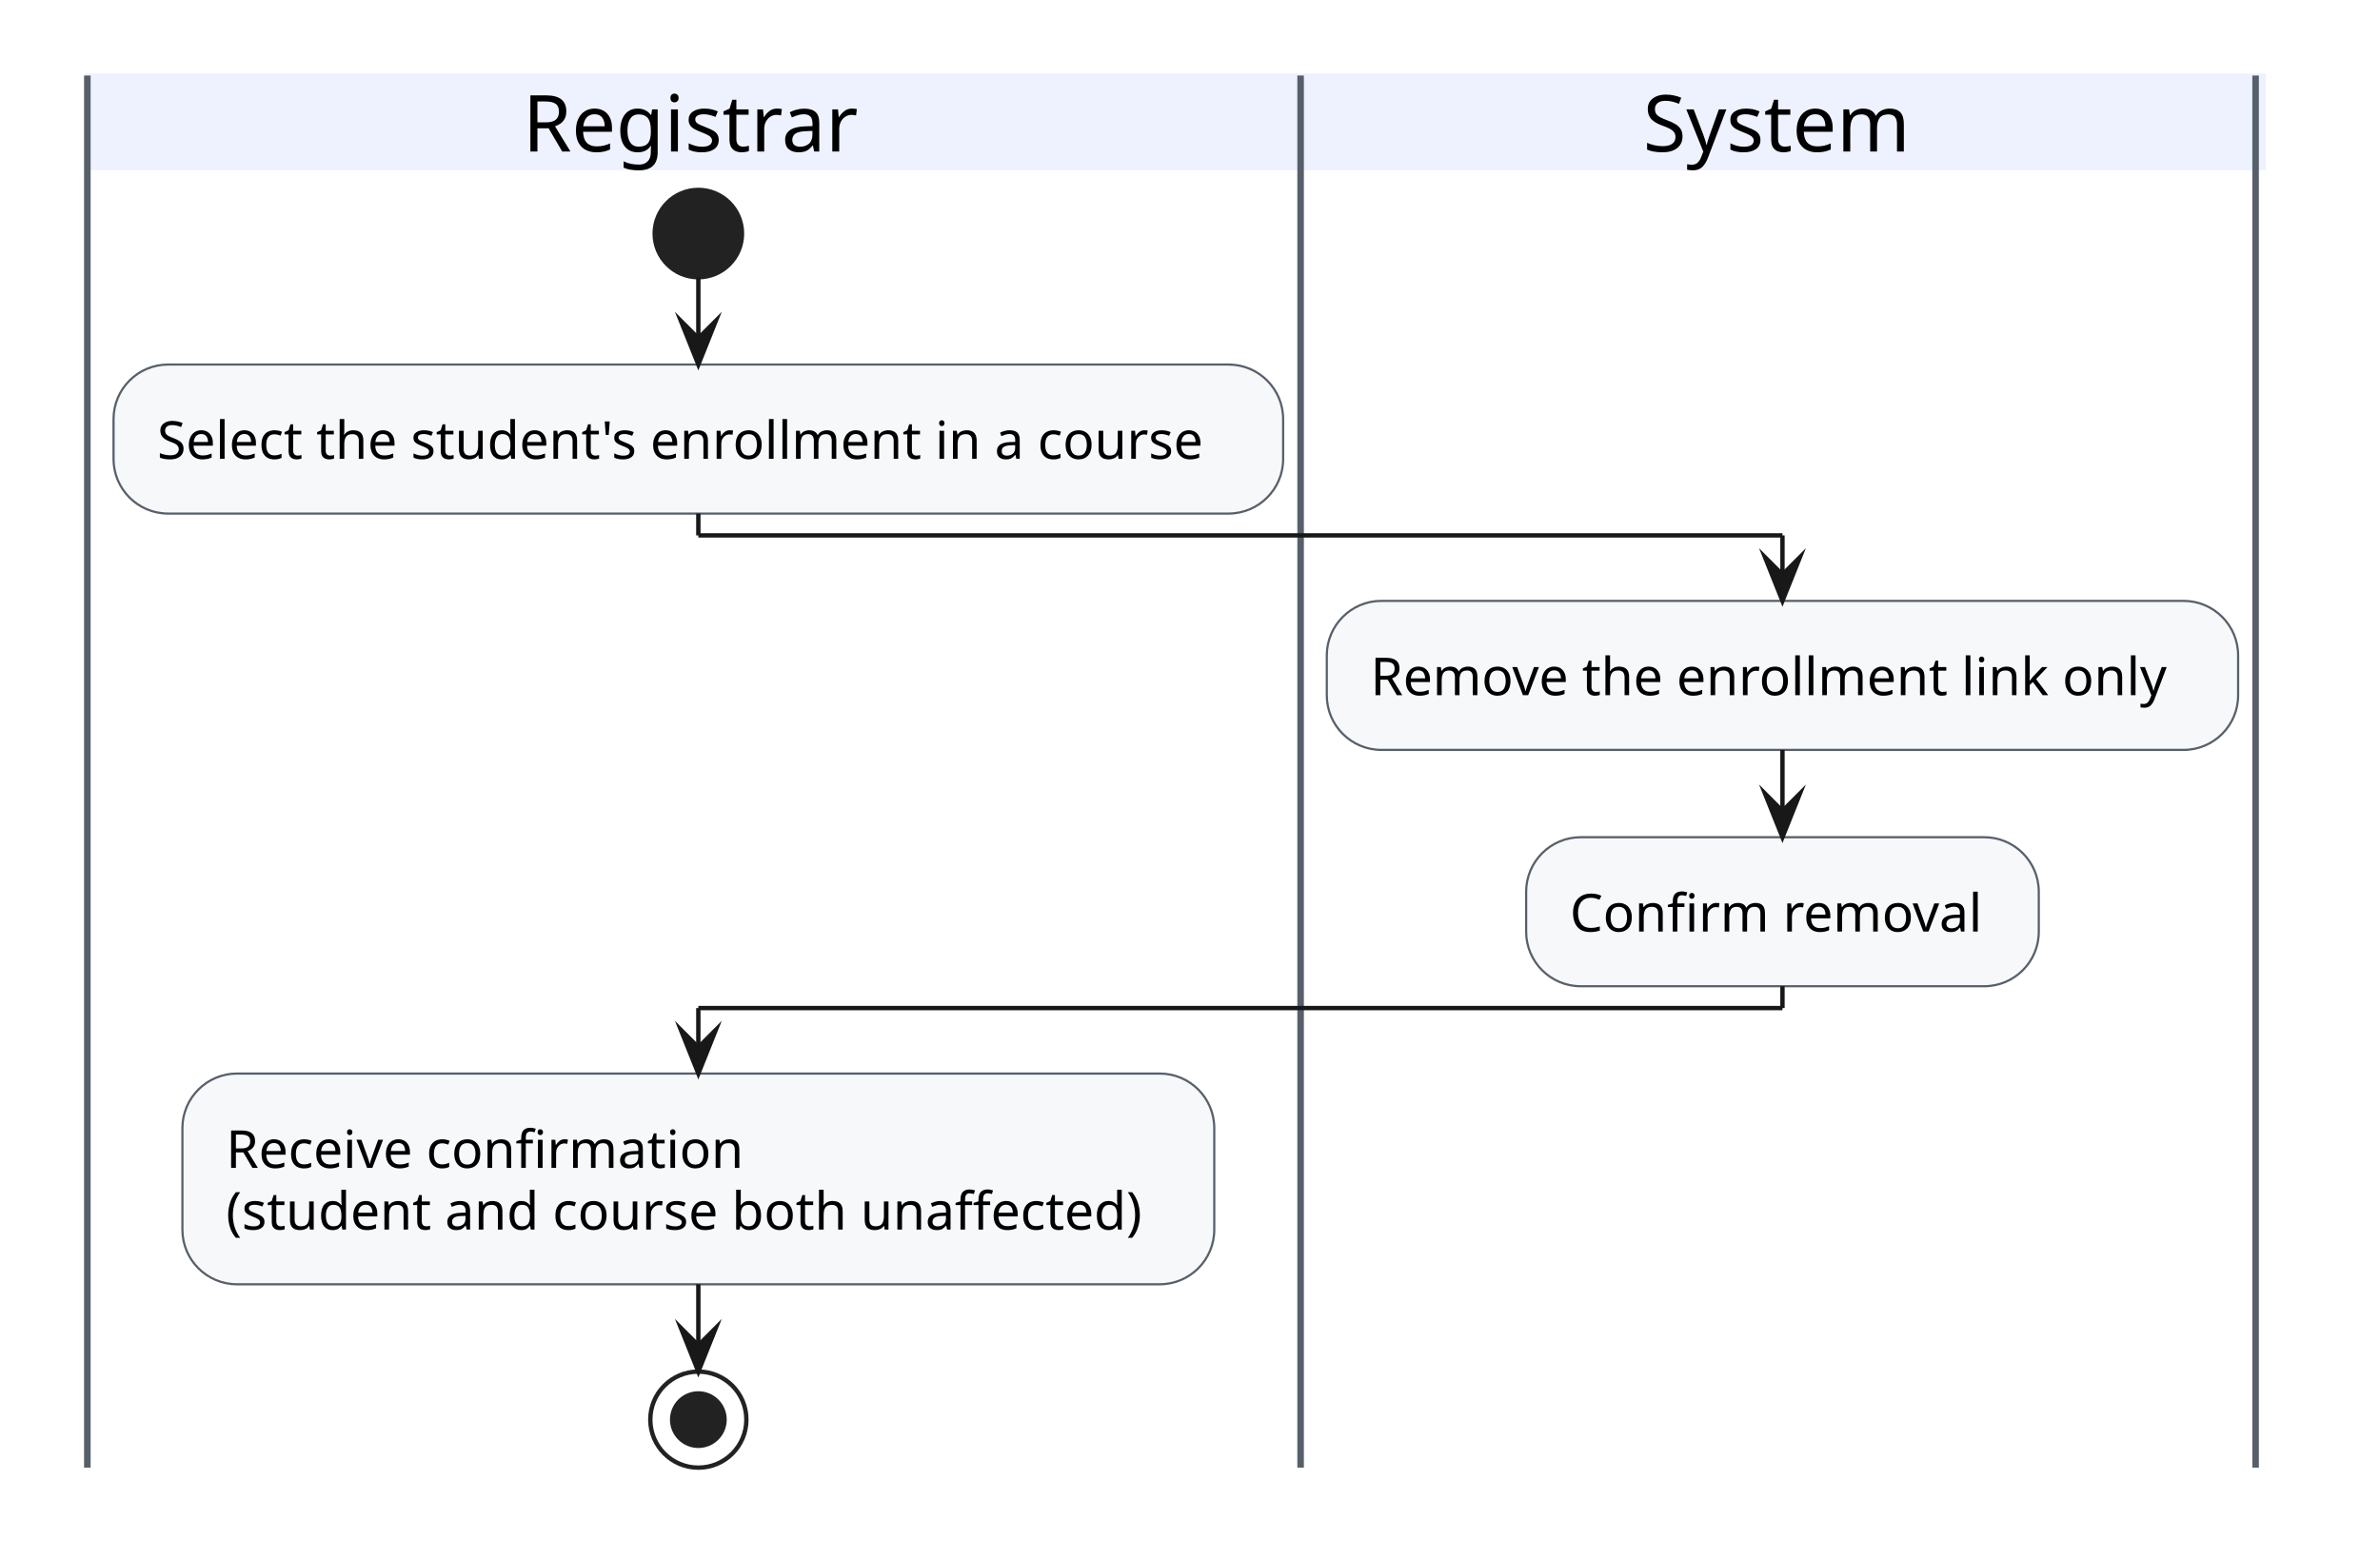
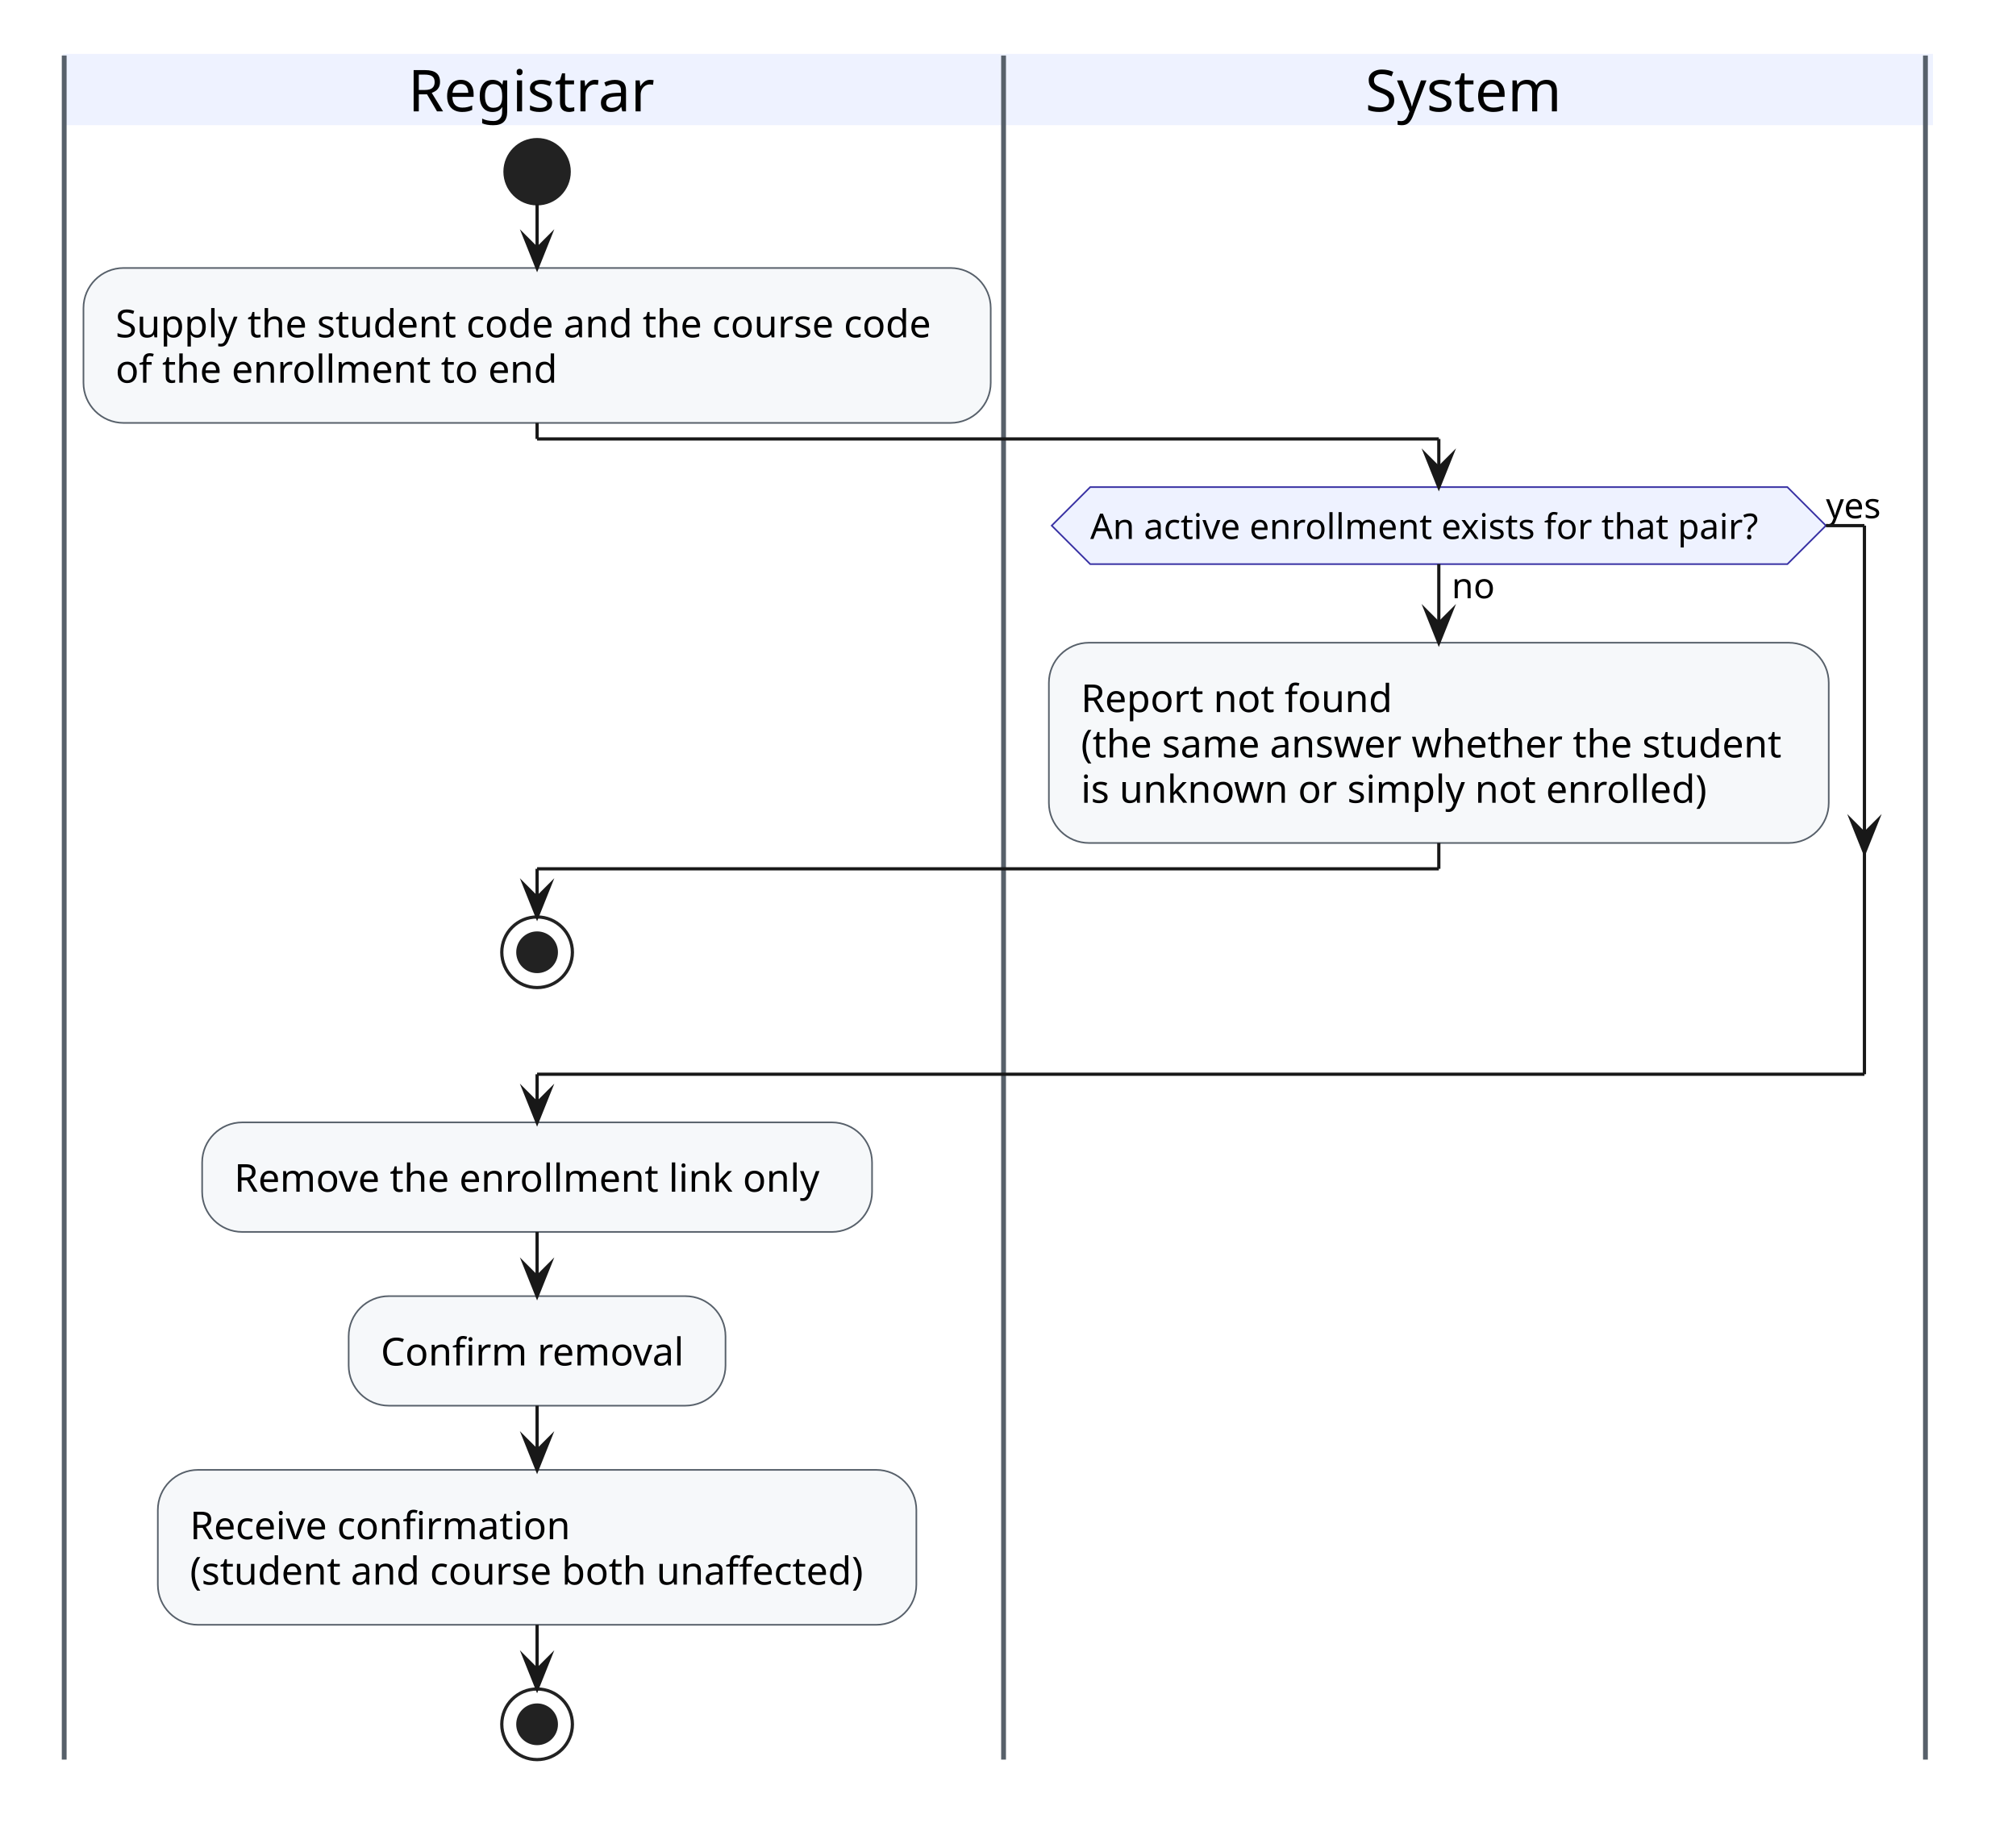
- <svg xmlns="http://www.w3.org/2000/svg" contentStyleType="text/css" data-diagram-type="ACTIVITY" height="357px" preserveAspectRatio="none" style="width:545px;height:357px;" version="1.1" viewBox="0 0 545 357" width="545px" zoomAndPan="magnify">
+ <svg xmlns="http://www.w3.org/2000/svg" contentStyleType="text/css" data-diagram-type="ACTIVITY" height="569px" preserveAspectRatio="none" style="width:628px;height:569px;" version="1.1" viewBox="0 0 628 569" width="628px" zoomAndPan="magnify">
  <defs />
  <g>
-     <rect fill="#EEF2FF" height="21.199" style="stroke:#EEF2FF;stroke-width:1;" width="498.359" x="20" y="17.297" />
-     <ellipse cx="159.914" cy="53.496" fill="#222222" rx="10" ry="10" style="stroke:#222222;stroke-width:1;" />
-     <rect fill="#F6F8FA" height="34.133" rx="12.5" ry="12.5" style="stroke:#57606A;stroke-width:0.5;" width="267.828" x="26" y="83.496" />
-     <text fill="#000000" font-family="sans-serif" font-size="12" lengthAdjust="spacing" textLength="247.828" x="36" y="105.098">Select the student's enrollment in a course</text>
-     <rect fill="#F6F8FA" height="48.266" rx="12.5" ry="12.5" style="stroke:#57606A;stroke-width:0.5;" width="236.287" x="41.77" y="245.894" />
-     <text fill="#000000" font-family="sans-serif" font-size="12" lengthAdjust="spacing" textLength="121.629" x="51.77" y="267.496">Receive confirmation</text>
-     <text fill="#000000" font-family="sans-serif" font-size="12" lengthAdjust="spacing" textLength="216.287" x="51.77" y="281.629">(student and course both unaffected)</text>
-     <ellipse cx="159.914" cy="325.16" fill="none" rx="11" ry="11" style="stroke:#222222;stroke-width:1;" />
-     <ellipse cx="159.914" cy="325.16" fill="#222222" rx="6" ry="6" style="stroke:#222222;stroke-width:1;" />
-     <line style="stroke:#57606A;stroke-width:1.5;" x1="20" x2="20" y1="17.297" y2="336.16" />
-     <rect fill="#F6F8FA" height="34.133" rx="12.5" ry="12.5" style="stroke:#57606A;stroke-width:0.5;" width="208.684" x="303.828" y="137.629" />
-     <text fill="#000000" font-family="sans-serif" font-size="12" lengthAdjust="spacing" textLength="188.684" x="313.828" y="159.231">Remove the enrollment link only</text>
-     <rect fill="#F6F8FA" height="34.133" rx="12.5" ry="12.5" style="stroke:#57606A;stroke-width:0.5;" width="117.389" x="349.476" y="191.762" />
-     <text fill="#000000" font-family="sans-serif" font-size="12" lengthAdjust="spacing" textLength="97.389" x="359.476" y="213.363">Confirm removal</text>
-     <line style="stroke:#57606A;stroke-width:1.5;" x1="297.828" x2="297.828" y1="17.297" y2="336.16" />
-     <line style="stroke:#57606A;stroke-width:1.5;" x1="516.512" x2="516.512" y1="17.297" y2="336.16" />
-     <line style="stroke:#181818;stroke-width:1;" x1="159.914" x2="159.914" y1="63.496" y2="83.496" />
-     <polygon fill="#181818" points="155.914,73.496,159.914,83.496,163.914,73.496,159.914,77.496" style="stroke:#181818;stroke-width:1;stroke-linejoin:miter;stroke-miterlimit:10;" />
-     <line style="stroke:#181818;stroke-width:1;" x1="159.914" x2="159.914" y1="294.16" y2="314.16" />
-     <polygon fill="#181818" points="155.914,304.16,159.914,314.16,163.914,304.16,159.914,308.16" style="stroke:#181818;stroke-width:1;stroke-linejoin:miter;stroke-miterlimit:10;" />
-     <line style="stroke:#181818;stroke-width:1;" x1="408.17" x2="408.17" y1="171.762" y2="191.762" />
-     <polygon fill="#181818" points="404.17,181.762,408.17,191.762,412.17,181.762,408.17,185.762" style="stroke:#181818;stroke-width:1;stroke-linejoin:miter;stroke-miterlimit:10;" />
-     <line style="stroke:#181818;stroke-width:1;" x1="159.914" x2="159.914" y1="117.629" y2="122.629" />
-     <line style="stroke:#181818;stroke-width:1;" x1="159.914" x2="408.17" y1="122.629" y2="122.629" />
-     <line style="stroke:#181818;stroke-width:1;" x1="408.17" x2="408.17" y1="122.629" y2="137.629" />
-     <polygon fill="#181818" points="404.17,127.629,408.17,137.629,412.17,127.629,408.17,131.629" style="stroke:#181818;stroke-width:1;stroke-linejoin:miter;stroke-miterlimit:10;" />
-     <line style="stroke:#181818;stroke-width:1;" x1="408.17" x2="408.17" y1="225.894" y2="230.894" />
-     <line style="stroke:#181818;stroke-width:1;" x1="408.17" x2="159.914" y1="230.894" y2="230.894" />
-     <line style="stroke:#181818;stroke-width:1;" x1="159.914" x2="159.914" y1="230.894" y2="245.894" />
-     <polygon fill="#181818" points="155.914,235.894,159.914,245.894,163.914,235.894,159.914,239.894" style="stroke:#181818;stroke-width:1;stroke-linejoin:miter;stroke-miterlimit:10;" />
-     <text fill="#000000" font-family="sans-serif" font-size="18" lengthAdjust="spacing" textLength="78.416" x="119.706" y="34.699">Registrar</text>
-     <text fill="#000000" font-family="sans-serif" font-size="18" lengthAdjust="spacing" textLength="61.84" x="376.25" y="34.699">System</text>
+     <rect fill="#EEF2FF" height="21.199" style="stroke:#EEF2FF;stroke-width:1;" width="581.634" x="20" y="17.297" />
+     <ellipse cx="167.309" cy="53.496" fill="#222222" rx="10" ry="10" style="stroke:#222222;stroke-width:1;" />
+     <rect fill="#F6F8FA" height="48.266" rx="12.5" ry="12.5" style="stroke:#57606A;stroke-width:0.5;" width="282.617" x="26" y="83.496" />
+     <text fill="#000000" font-family="sans-serif" font-size="12" lengthAdjust="spacing" textLength="262.617" x="36" y="105.098">Supply the student code and the course code</text>
+     <text fill="#000000" font-family="sans-serif" font-size="12" lengthAdjust="spacing" textLength="142.312" x="36" y="119.231">of the enrollment to end</text>
+     <ellipse cx="167.309" cy="296.688" fill="none" rx="11" ry="11" style="stroke:#222222;stroke-width:1;" />
+     <ellipse cx="167.309" cy="296.688" fill="#222222" rx="6" ry="6" style="stroke:#222222;stroke-width:1;" />
+     <rect fill="#F6F8FA" height="34.133" rx="12.5" ry="12.5" style="stroke:#57606A;stroke-width:0.5;" width="208.684" x="62.967" y="349.688" />
+     <text fill="#000000" font-family="sans-serif" font-size="12" lengthAdjust="spacing" textLength="188.684" x="72.967" y="371.29">Remove the enrollment link only</text>
+     <rect fill="#F6F8FA" height="34.133" rx="12.5" ry="12.5" style="stroke:#57606A;stroke-width:0.5;" width="117.389" x="108.614" y="403.821" />
+     <text fill="#000000" font-family="sans-serif" font-size="12" lengthAdjust="spacing" textLength="97.389" x="118.614" y="425.423">Confirm removal</text>
+     <rect fill="#F6F8FA" height="48.266" rx="12.5" ry="12.5" style="stroke:#57606A;stroke-width:0.5;" width="236.287" x="49.165" y="457.954" />
+     <text fill="#000000" font-family="sans-serif" font-size="12" lengthAdjust="spacing" textLength="121.629" x="59.165" y="479.556">Receive confirmation</text>
+     <text fill="#000000" font-family="sans-serif" font-size="12" lengthAdjust="spacing" textLength="216.287" x="59.165" y="493.688">(student and course both unaffected)</text>
+     <ellipse cx="167.309" cy="537.22" fill="none" rx="11" ry="11" style="stroke:#222222;stroke-width:1;" />
+     <ellipse cx="167.309" cy="537.22" fill="#222222" rx="6" ry="6" style="stroke:#222222;stroke-width:1;" />
+     <line style="stroke:#57606A;stroke-width:1.5;" x1="20" x2="20" y1="17.297" y2="548.22" />
+     <rect fill="#F6F8FA" height="62.398" rx="12.5" ry="12.5" style="stroke:#57606A;stroke-width:0.5;" width="242.932" x="326.736" y="200.239" />
+     <text fill="#000000" font-family="sans-serif" font-size="12" lengthAdjust="spacing" textLength="99.727" x="336.736" y="221.841">Report not found</text>
+     <text fill="#000000" font-family="sans-serif" font-size="12" lengthAdjust="spacing" textLength="222.932" x="336.736" y="235.974">(the same answer whether the student</text>
+     <text fill="#000000" font-family="sans-serif" font-size="12" lengthAdjust="spacing" textLength="203.15" x="336.736" y="250.106">is unknown or simply not enrolled)</text>
+     <polygon fill="#EEF2FF" points="339.617,151.762,556.787,151.762,568.787,163.762,556.787,175.762,339.617,175.762,327.617,163.762,339.617,151.762" style="stroke:#3730A3;stroke-width:0.5;stroke-linejoin:miter;stroke-miterlimit:10;" />
+     <text fill="#000000" font-family="sans-serif" font-size="11" lengthAdjust="spacing" textLength="13.584" x="452.202" y="186.397">no</text>
+     <text fill="#000000" font-family="sans-serif" font-size="11" lengthAdjust="spacing" textLength="217.169" x="339.617" y="167.919">An active enrollment exists for that pair?</text>
+     <text fill="#000000" font-family="sans-serif" font-size="11" lengthAdjust="spacing" textLength="17.483" x="568.787" y="161.441">yes</text>
+     <line style="stroke:#57606A;stroke-width:1.5;" x1="312.617" x2="312.617" y1="17.297" y2="548.22" />
+     <line style="stroke:#57606A;stroke-width:1.5;" x1="599.787" x2="599.787" y1="17.297" y2="548.22" />
+     <line style="stroke:#181818;stroke-width:1;" x1="167.309" x2="167.309" y1="63.496" y2="83.496" />
+     <polygon fill="#181818" points="163.309,73.496,167.309,83.496,171.309,73.496,167.309,77.496" style="stroke:#181818;stroke-width:1;stroke-linejoin:miter;stroke-miterlimit:10;" />
+     <line style="stroke:#181818;stroke-width:1;" x1="167.309" x2="167.309" y1="383.821" y2="403.821" />
+     <polygon fill="#181818" points="163.309,393.821,167.309,403.821,171.309,393.821,167.309,397.821" style="stroke:#181818;stroke-width:1;stroke-linejoin:miter;stroke-miterlimit:10;" />
+     <line style="stroke:#181818;stroke-width:1;" x1="167.309" x2="167.309" y1="437.954" y2="457.954" />
+     <polygon fill="#181818" points="163.309,447.954,167.309,457.954,171.309,447.954,167.309,451.954" style="stroke:#181818;stroke-width:1;stroke-linejoin:miter;stroke-miterlimit:10;" />
+     <line style="stroke:#181818;stroke-width:1;" x1="167.309" x2="167.309" y1="506.22" y2="526.22" />
+     <polygon fill="#181818" points="163.309,516.22,167.309,526.22,171.309,516.22,167.309,520.22" style="stroke:#181818;stroke-width:1;stroke-linejoin:miter;stroke-miterlimit:10;" />
+     <line style="stroke:#181818;stroke-width:1;" x1="448.202" x2="448.202" y1="175.762" y2="200.239" />
+     <polygon fill="#181818" points="444.202,190.239,448.202,200.239,452.202,190.239,448.202,194.239" style="stroke:#181818;stroke-width:1;stroke-linejoin:miter;stroke-miterlimit:10;" />
+     <line style="stroke:#181818;stroke-width:1;" x1="568.787" x2="580.787" y1="163.762" y2="163.762" />
+     <polygon fill="#181818" points="576.787,255.689,580.787,265.688,584.787,255.689,580.787,259.688" style="stroke:#181818;stroke-width:1;stroke-linejoin:miter;stroke-miterlimit:10;" />
+     <line style="stroke:#181818;stroke-width:1;" x1="580.787" x2="580.787" y1="163.762" y2="334.688" />
+     <line style="stroke:#181818;stroke-width:1;" x1="580.787" x2="167.309" y1="334.688" y2="334.688" />
+     <line style="stroke:#181818;stroke-width:1;" x1="167.309" x2="167.309" y1="334.688" y2="349.688" />
+     <polygon fill="#181818" points="163.309,339.688,167.309,349.688,171.309,339.688,167.309,343.688" style="stroke:#181818;stroke-width:1;stroke-linejoin:miter;stroke-miterlimit:10;" />
+     <line style="stroke:#181818;stroke-width:1;" x1="448.202" x2="448.202" y1="262.638" y2="270.688" />
+     <line style="stroke:#181818;stroke-width:1;" x1="448.202" x2="167.309" y1="270.688" y2="270.688" />
+     <line style="stroke:#181818;stroke-width:1;" x1="167.309" x2="167.309" y1="270.688" y2="285.688" />
+     <polygon fill="#181818" points="163.309,275.688,167.309,285.688,171.309,275.688,167.309,279.688" style="stroke:#181818;stroke-width:1;stroke-linejoin:miter;stroke-miterlimit:10;" />
+     <line style="stroke:#181818;stroke-width:1;" x1="167.309" x2="167.309" y1="131.762" y2="136.762" />
+     <line style="stroke:#181818;stroke-width:1;" x1="167.309" x2="448.202" y1="136.762" y2="136.762" />
+     <line style="stroke:#181818;stroke-width:1;" x1="448.202" x2="448.202" y1="136.762" y2="151.762" />
+     <polygon fill="#181818" points="444.202,141.762,448.202,151.762,452.202,141.762,448.202,145.762" style="stroke:#181818;stroke-width:1;stroke-linejoin:miter;stroke-miterlimit:10;" />
+     <text fill="#000000" font-family="sans-serif" font-size="18" lengthAdjust="spacing" textLength="78.416" x="127.101" y="34.699">Registrar</text>
+     <text fill="#000000" font-family="sans-serif" font-size="18" lengthAdjust="spacing" textLength="61.84" x="425.282" y="34.699">System</text>
  </g>
</svg>
